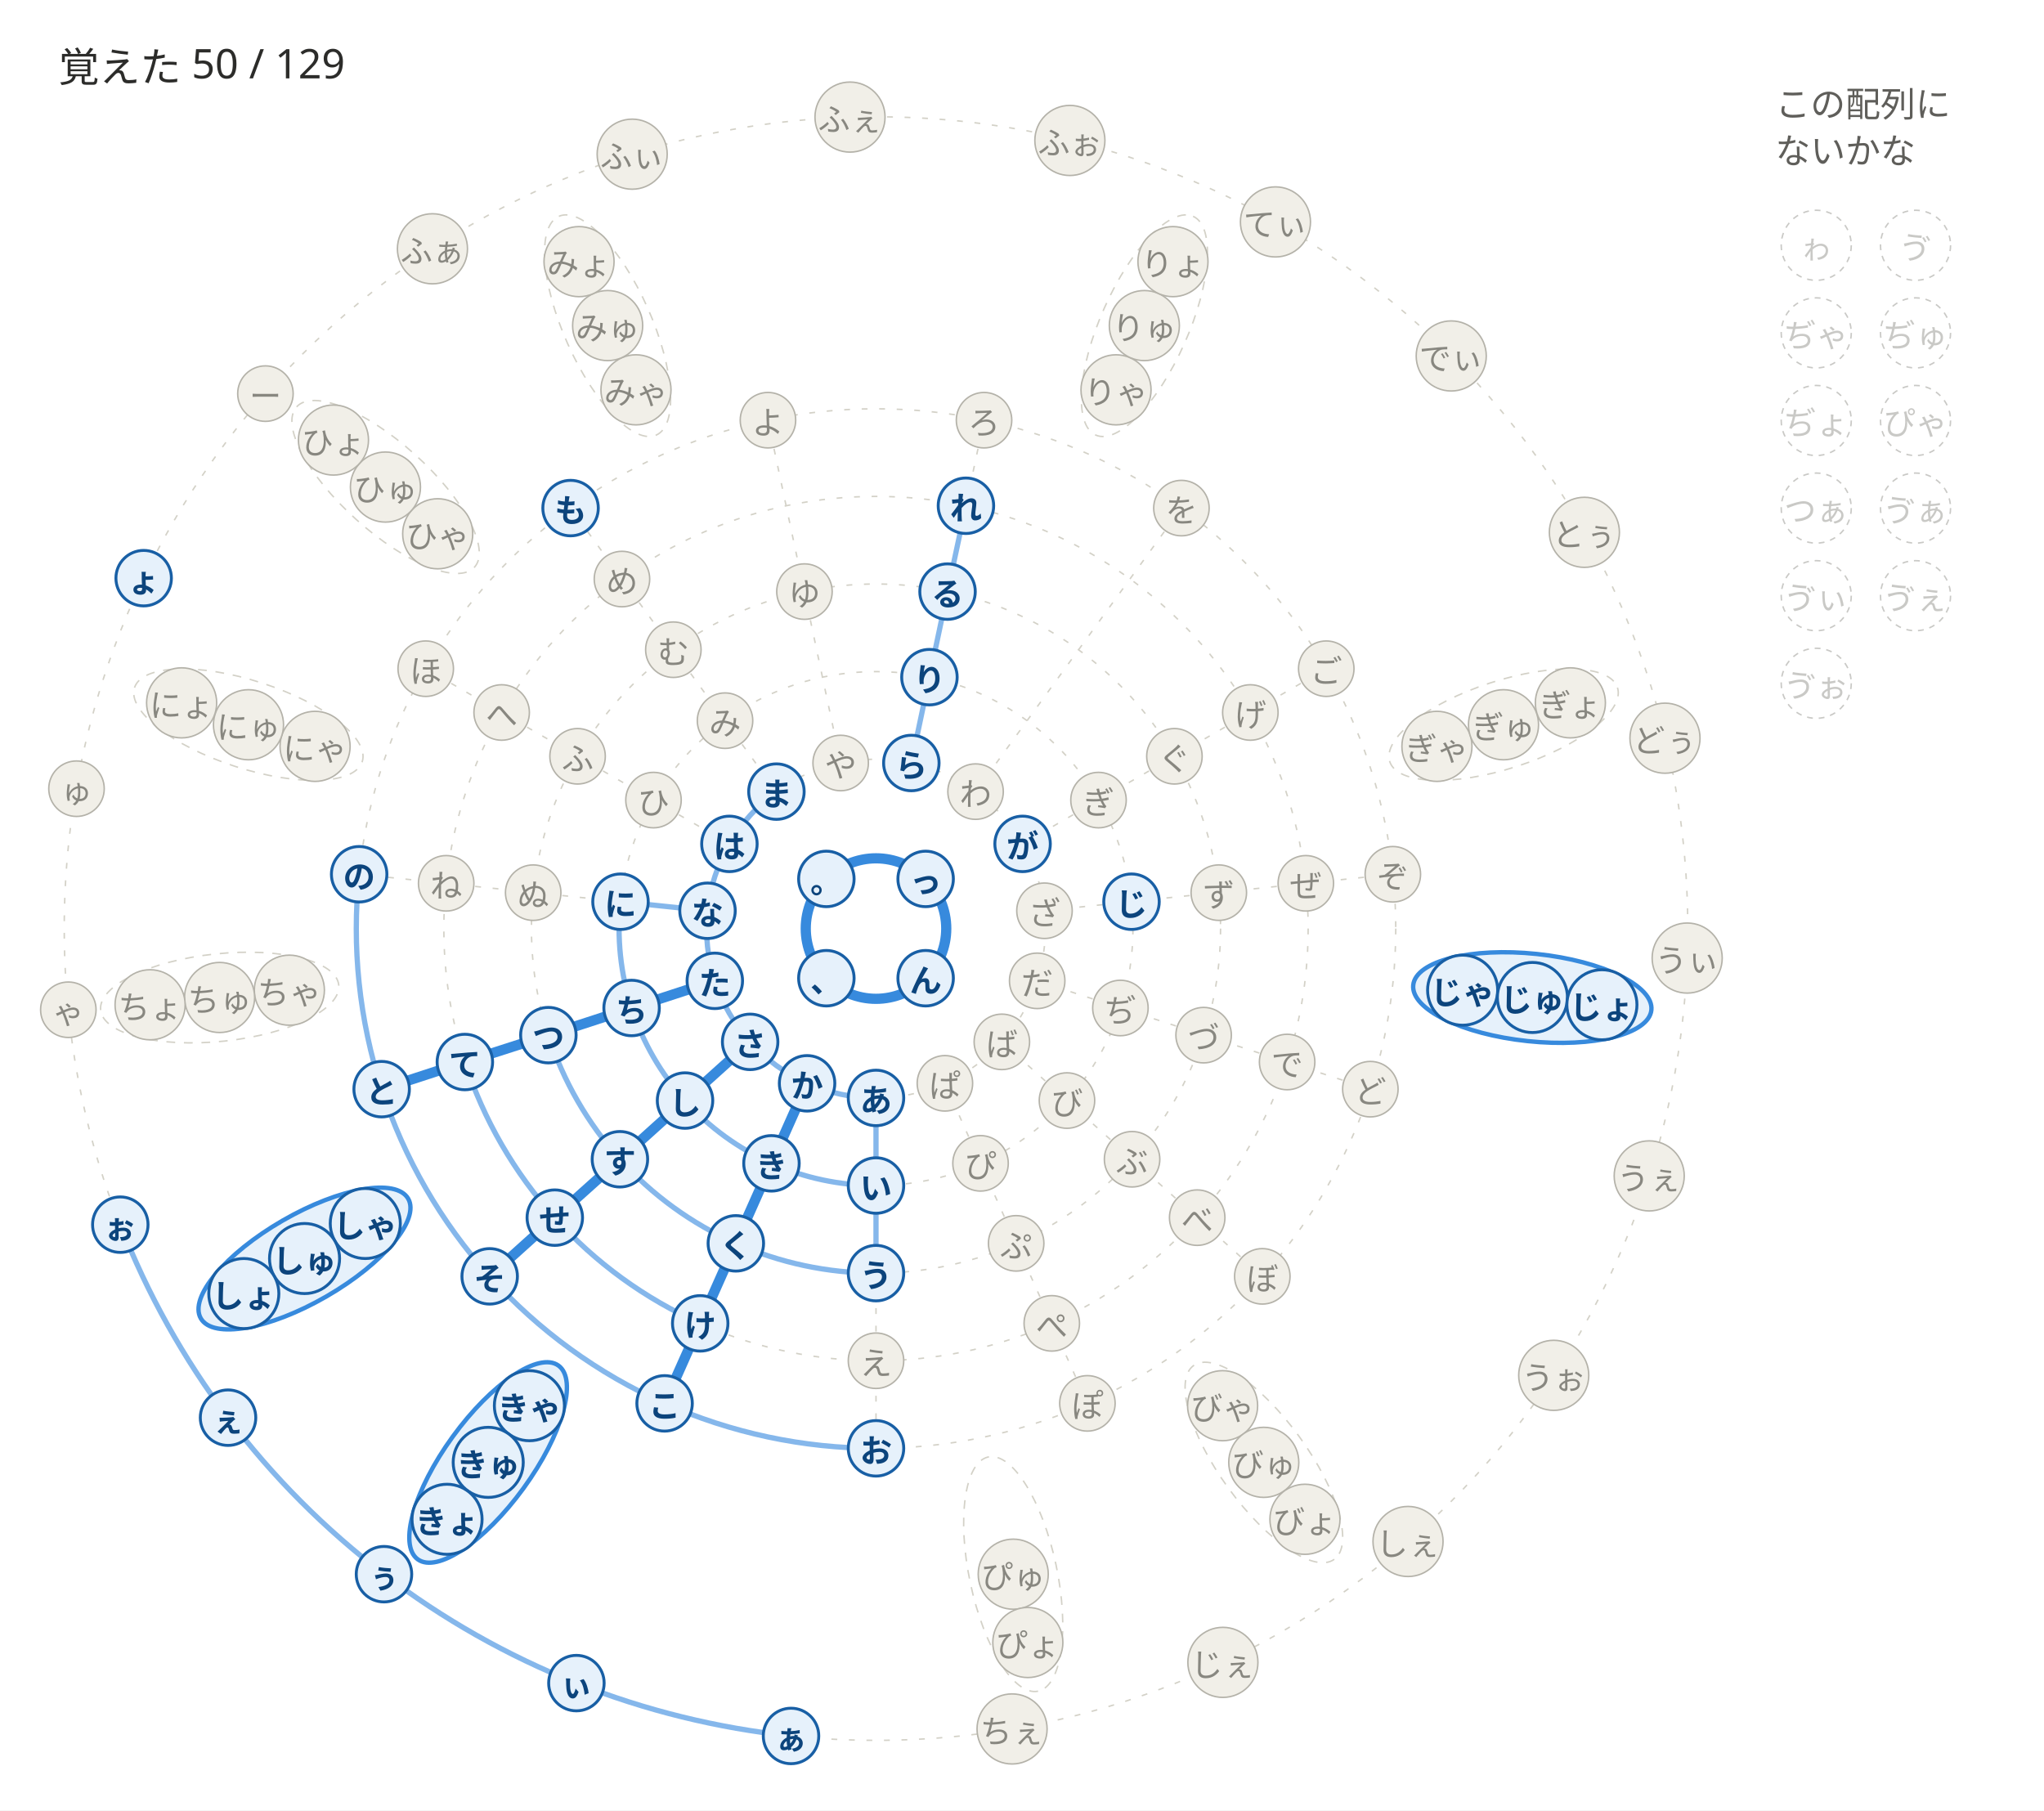
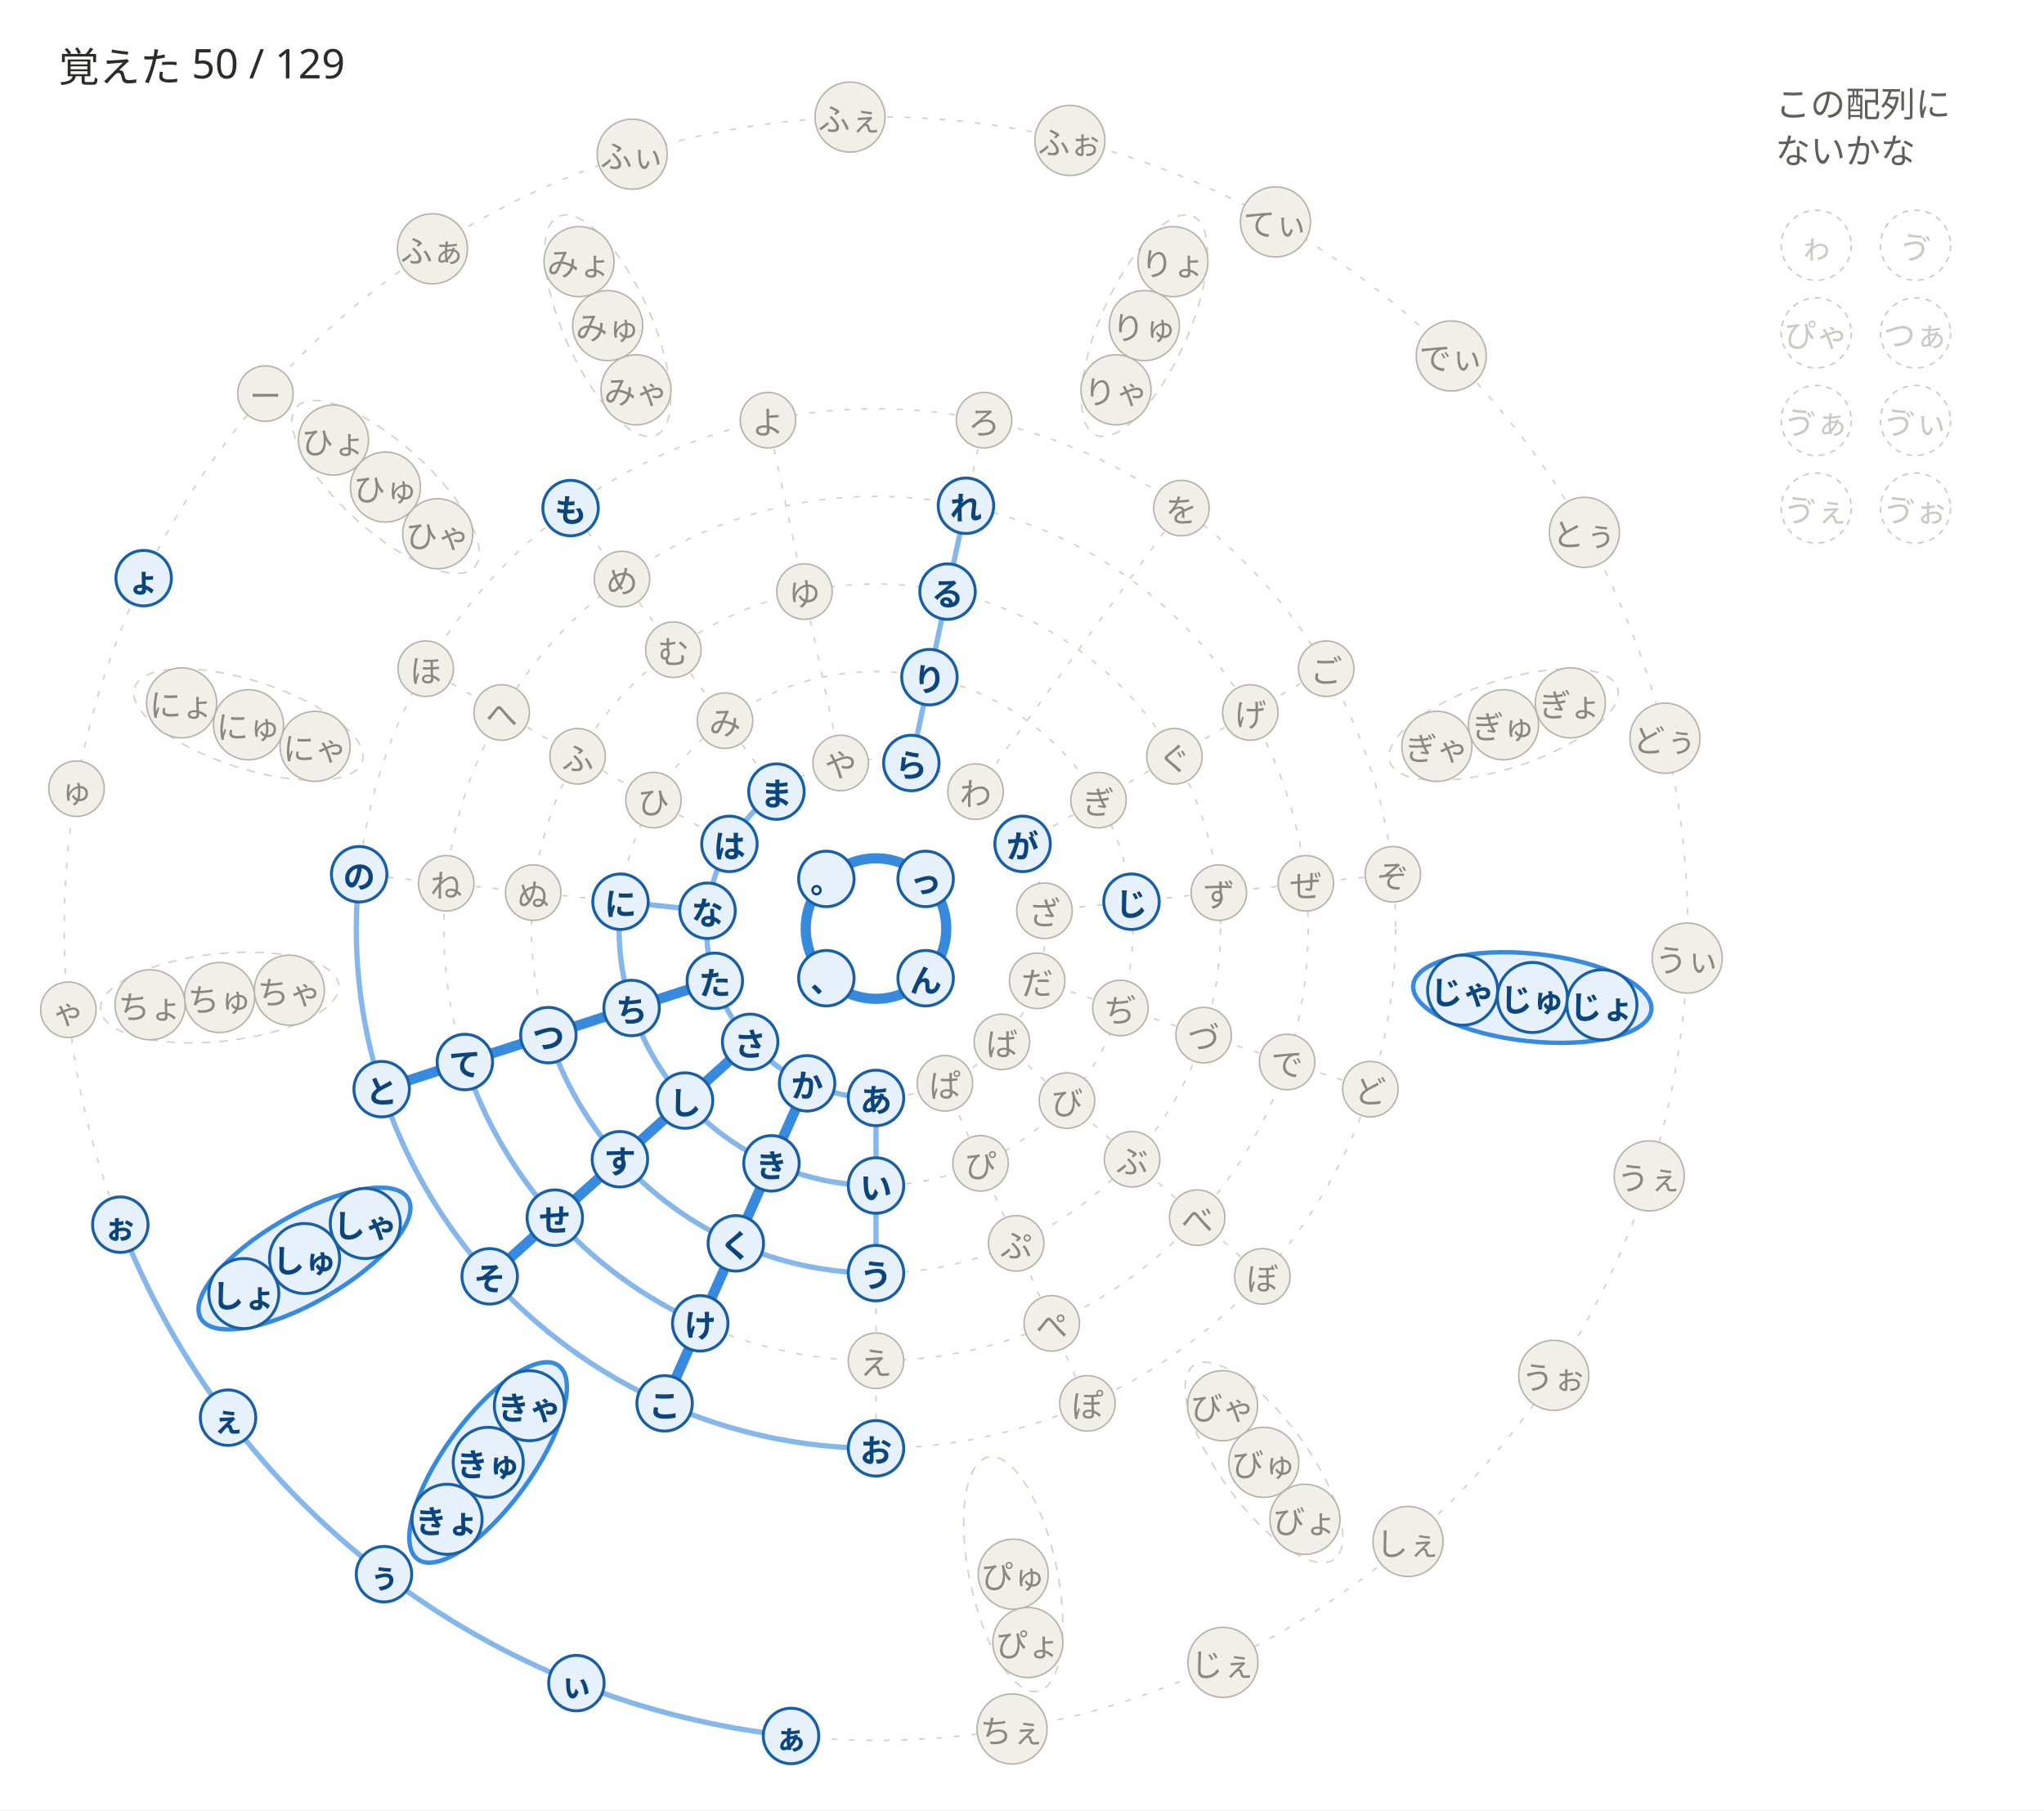
<svg xmlns="http://www.w3.org/2000/svg" viewBox="0 0 700 620" width="700" height="620" font-family="'Hiragino Sans','Yu Gothic','Meiryo',sans-serif">
  <style>.g{fill:none;stroke:#D3D1C7;stroke-width:.5;stroke-dasharray:2 4}.p,.f{fill:none;stroke-linecap:round}.p{stroke:#85B7EB;stroke-width:1.8}.f{stroke:#378ADD;stroke-width:3.5}.pe{fill:none;stroke:#D3D1C7;stroke-width:.5;stroke-dasharray:3 3}.pf{fill:#E6F1FB;stroke:#378ADD;stroke-width:1.5}text.on,text.off,text.no{font-size:11px;text-anchor:middle;dominant-baseline:central}circle.on{fill:#E6F1FB;stroke:#185FA5}text.on{fill:#0C447C;font-weight:600}circle.off{fill:#F1EFE8;stroke:#B4B2A9;stroke-width:.5}text.off{fill:#888780}circle.no{fill:none;stroke:#888780;stroke-width:.5;stroke-dasharray:2 2;opacity:.45}text.no{fill:#888780;opacity:.45}</style>
  <rect width="700" height="620" fill="#FFFFFF" />
  <text x="20" y="28" font-size="14" fill="#2C2C2A">覚えた 50 / 129</text>
  <circle cx="300" cy="318" r="58" class="g" />
  <circle cx="300" cy="318" r="88" class="g" />
  <circle cx="300" cy="318" r="118" class="g" />
  <circle cx="300" cy="318" r="148" class="g" />
  <circle cx="300" cy="318" r="178" class="g" />
  <circle cx="300" cy="318" r="278" class="g" />
  <circle cx="300" cy="318" r="24" class="g" />
  <line x1="300" y1="376" x2="300" y2="496" class="g" />
  <line x1="276.4" y1="371" x2="227.6" y2="480.6" class="g" />
  <line x1="256.9" y1="356.8" x2="167.7" y2="437.1" class="g" />
  <line x1="244.8" y1="335.9" x2="130.7" y2="373" class="g" />
  <line x1="242.3" y1="311.9" x2="123" y2="299.4" class="g" />
  <line x1="249.8" y1="289" x2="145.8" y2="229" class="g" />
  <line x1="265.9" y1="271.1" x2="195.4" y2="174" class="g" />
  <line x1="287.9" y1="261.3" x2="263" y2="143.9" class="g" />
  <line x1="312.1" y1="261.3" x2="337" y2="143.9" class="g" />
  <line x1="334.1" y1="271.1" x2="404.6" y2="174" class="g" />
  <line x1="350.2" y1="289" x2="454.2" y2="229" class="g" />
  <line x1="357.7" y1="311.9" x2="477" y2="299.4" class="g" />
  <line x1="355.2" y1="335.9" x2="469.3" y2="373" class="g" />
  <line x1="343.1" y1="356.8" x2="432.3" y2="437.1" class="g" />
  <line x1="323.6" y1="371" x2="372.4" y2="480.6" class="g" />
  <path d="M300 376L300 406" class="p" />
  <path d="M300 406L300 436" class="p" />
  <path d="M276.4 371L264.2 398.4" class="f" />
  <path d="M264.2 398.4L252 425.8" class="f" />
  <path d="M252 425.8L239.8 453.2" class="f" />
  <path d="M239.8 453.2L227.6 480.6" class="f" />
  <path d="M256.9 356.8L234.6 376.9" class="f" />
  <path d="M234.6 376.9L212.3 397" class="f" />
  <path d="M212.3 397L190 417" class="f" />
  <path d="M190 417L167.7 437.1" class="f" />
  <path d="M244.8 335.9L216.3 345.2" class="f" />
  <path d="M216.3 345.2L187.8 354.5" class="f" />
  <path d="M187.8 354.5L159.2 363.7" class="f" />
  <path d="M159.2 363.7L130.7 373" class="f" />
  <path d="M242.3 311.9L212.5 308.8" class="p" />
  <path d="M312.1 261.3L318.3 231.9" class="p" />
  <path d="M318.3 231.9L324.5 202.6" class="p" />
  <path d="M324.5 202.6L330.8 173.2" class="p" />
  <path d="M300 376A58 58 0 0 1 276.4 371" class="p" />
  <path d="M276.4 371A58 58 0 0 1 256.9 356.8" class="p" />
  <path d="M256.9 356.8A58 58 0 0 1 244.8 335.9" class="p" />
  <path d="M244.8 335.9A58 58 0 0 1 242.3 311.9" class="p" />
  <path d="M242.3 311.9A58 58 0 0 1 249.8 289" class="p" />
  <path d="M249.8 289A58 58 0 0 1 265.9 271.1" class="p" />
  <path d="M300 406A88 88 0 0 1 264.2 398.4" class="p" />
  <path d="M264.2 398.4A88 88 0 0 1 234.6 376.9" class="p" />
  <path d="M234.6 376.9A88 88 0 0 1 216.3 345.2" class="p" />
  <path d="M216.3 345.2A88 88 0 0 1 212.5 308.8" class="p" />
  <path d="M300 436A118 118 0 0 1 252 425.8" class="p" />
  <path d="M252 425.8A118 118 0 0 1 212.3 397" class="p" />
  <path d="M212.3 397A118 118 0 0 1 187.8 354.5" class="p" />
  <path d="M239.8 453.2A148 148 0 0 1 190 417" class="p" />
  <path d="M190 417A148 148 0 0 1 159.2 363.7" class="p" />
  <path d="M300 496A178 178 0 0 1 227.6 480.6" class="p" />
  <path d="M227.6 480.6A178 178 0 0 1 167.7 437.1" class="p" />
  <path d="M167.7 437.1A178 178 0 0 1 130.7 373" class="p" />
  <path d="M130.7 373A178 178 0 0 1 123 299.4" class="p" />
  <ellipse cx="226" cy="0" rx="41" ry="15" transform="translate(300 318) rotate(126)" class="pf" />
  <path d="M181.3 481.4L167.2 500.8" class="f" />
  <path d="M167.2 500.8L153.1 520.3" class="f" />
  <ellipse cx="226" cy="0" rx="41" ry="15" transform="translate(300 318) rotate(150)" class="pf" />
  <path d="M125.1 419L104.3 431" class="f" />
  <path d="M104.3 431L83.5 443" class="f" />
  <ellipse cx="226" cy="0" rx="41" ry="15" transform="translate(300 318) rotate(174)" class="pe" />
  <ellipse cx="226" cy="0" rx="41" ry="15" transform="translate(300 318) rotate(198)" class="pe" />
  <ellipse cx="226" cy="0" rx="41" ry="15" transform="translate(300 318) rotate(222)" class="pe" />
  <ellipse cx="226" cy="0" rx="41" ry="15" transform="translate(300 318) rotate(246)" class="pe" />
  <ellipse cx="226" cy="0" rx="41" ry="15" transform="translate(300 318) rotate(294)" class="pe" />
  <ellipse cx="226" cy="0" rx="41" ry="15" transform="translate(300 318) rotate(342)" class="pe" />
  <ellipse cx="226" cy="0" rx="41" ry="15" transform="translate(300 318) rotate(366)" class="pf" />
  <path d="M500.9 339.1L524.8 341.6" class="f" />
  <path d="M524.8 341.6L548.6 344.1" class="f" />
  <ellipse cx="226" cy="0" rx="41" ry="15" transform="translate(300 318) rotate(414)" class="pe" />
  <ellipse cx="226" cy="0" rx="41" ry="15" transform="translate(300 318) rotate(438)" class="pe" />
  <path d="M270.9 594.5A278 278 0 0 1 197.4 576.4" class="p" />
  <path d="M197.4 576.4A278 278 0 0 1 131.5 539.1" class="p" />
  <path d="M131.5 539.1A278 278 0 0 1 78.1 485.5" class="p" />
  <path d="M78.1 485.5A278 278 0 0 1 41.2 419.4" class="p" />
  <path d="M317 335A24 24 0 0 1 283 335" class="f" />
  <path d="M283 335A24 24 0 0 1 283 301" class="f" />
  <path d="M283 301A24 24 0 0 1 317 301" class="f" />
  <path d="M317 301A24 24 0 0 1 317 335" class="f" />
  <circle class="on" cx="181.3" cy="481.4" r="12" />
  <text class="on" x="181.3" y="481.4">きゃ</text>
  <circle class="on" cx="167.2" cy="500.8" r="12" />
  <text class="on" x="167.2" y="500.8">きゅ</text>
  <circle class="on" cx="153.1" cy="520.3" r="12" />
  <text class="on" x="153.1" y="520.3">きょ</text>
  <circle class="on" cx="125.1" cy="419" r="12" />
  <text class="on" x="125.1" y="419">しゃ</text>
  <circle class="on" cx="104.3" cy="431" r="12" />
  <text class="on" x="104.3" y="431">しゅ</text>
  <circle class="on" cx="83.5" cy="443" r="12" />
  <text class="on" x="83.5" y="443">しょ</text>
  <circle class="off" cx="99.1" cy="339.1" r="12" />
  <text class="off" x="99.1" y="339.1">ちゃ</text>
  <circle class="off" cx="75.2" cy="341.6" r="12" />
  <text class="off" x="75.2" y="341.6">ちゅ</text>
  <circle class="off" cx="51.4" cy="344.1" r="12" />
  <text class="off" x="51.4" y="344.1">ちょ</text>
  <circle class="off" cx="107.9" cy="255.6" r="12" />
  <text class="off" x="107.9" y="255.6">にゃ</text>
  <circle class="off" cx="85.1" cy="248.2" r="12" />
  <text class="off" x="85.1" y="248.2">にゅ</text>
  <circle class="off" cx="62.2" cy="240.7" r="12" />
  <text class="off" x="62.2" y="240.7">にょ</text>
  <circle class="off" cx="149.9" cy="182.8" r="12" />
  <text class="off" x="149.9" y="182.8">ひゃ</text>
  <circle class="off" cx="132" cy="166.8" r="12" />
  <text class="off" x="132" y="166.8">ひゅ</text>
  <circle class="off" cx="114.2" cy="150.7" r="12" />
  <text class="off" x="114.2" y="150.7">ひょ</text>
  <circle class="off" cx="217.8" cy="133.5" r="12" />
  <text class="off" x="217.8" y="133.5">みゃ</text>
  <circle class="off" cx="208.1" cy="111.5" r="12" />
  <text class="off" x="208.1" y="111.5">みゅ</text>
  <circle class="off" cx="198.3" cy="89.6" r="12" />
  <text class="off" x="198.3" y="89.6">みょ</text>
  <circle class="off" cx="382.2" cy="133.5" r="12" />
  <text class="off" x="382.2" y="133.5">りゃ</text>
  <circle class="off" cx="391.9" cy="111.5" r="12" />
  <text class="off" x="391.9" y="111.5">りゅ</text>
  <circle class="off" cx="401.7" cy="89.6" r="12" />
  <text class="off" x="401.7" y="89.6">りょ</text>
  <circle class="off" cx="492.1" cy="255.6" r="12" />
  <text class="off" x="492.1" y="255.6">ぎゃ</text>
  <circle class="off" cx="514.9" cy="248.2" r="12" />
  <text class="off" x="514.9" y="248.2">ぎゅ</text>
  <circle class="off" cx="537.8" cy="240.7" r="12" />
  <text class="off" x="537.8" y="240.7">ぎょ</text>
  <circle class="on" cx="500.9" cy="339.1" r="12" />
  <text class="on" x="500.9" y="339.1">じゃ</text>
  <circle class="on" cx="524.8" cy="341.6" r="12" />
  <text class="on" x="524.8" y="341.6">じゅ</text>
  <circle class="on" cx="548.6" cy="344.1" r="12" />
  <text class="on" x="548.6" y="344.1">じょ</text>
  <circle class="off" cx="418.7" cy="481.4" r="12" />
  <text class="off" x="418.7" y="481.4">びゃ</text>
  <circle class="off" cx="432.8" cy="500.8" r="12" />
  <text class="off" x="432.8" y="500.8">びゅ</text>
  <circle class="off" cx="446.9" cy="520.3" r="12" />
  <text class="off" x="446.9" y="520.3">びょ</text>
  <circle class="off" cx="347" cy="539.1" r="12" />
  <text class="off" x="347" y="539.1">ぴゅ</text>
  <circle class="off" cx="352" cy="562.5" r="12" />
  <text class="off" x="352" y="562.5">ぴょ</text>
  <circle class="on" cx="300" cy="376" r="9.5" />
  <text class="on" x="300" y="376">あ</text>
  <circle class="on" cx="300" cy="406" r="9.5" />
  <text class="on" x="300" y="406">い</text>
  <circle class="on" cx="300" cy="436" r="9.5" />
  <text class="on" x="300" y="436">う</text>
  <circle class="off" cx="300" cy="466" r="9.5" />
  <text class="off" x="300" y="466">え</text>
  <circle class="on" cx="300" cy="496" r="9.5" />
  <text class="on" x="300" y="496">お</text>
  <circle class="on" cx="276.4" cy="371" r="9.5" />
  <text class="on" x="276.4" y="371">か</text>
  <circle class="on" cx="264.2" cy="398.4" r="9.5" />
  <text class="on" x="264.2" y="398.4">き</text>
  <circle class="on" cx="252" cy="425.8" r="9.5" />
  <text class="on" x="252" y="425.8">く</text>
  <circle class="on" cx="239.8" cy="453.2" r="9.5" />
  <text class="on" x="239.8" y="453.2">け</text>
  <circle class="on" cx="227.6" cy="480.6" r="9.5" />
  <text class="on" x="227.6" y="480.6">こ</text>
  <circle class="on" cx="256.9" cy="356.8" r="9.5" />
  <text class="on" x="256.9" y="356.8">さ</text>
  <circle class="on" cx="234.6" cy="376.9" r="9.5" />
  <text class="on" x="234.6" y="376.9">し</text>
  <circle class="on" cx="212.3" cy="397" r="9.5" />
  <text class="on" x="212.3" y="397">す</text>
  <circle class="on" cx="190" cy="417" r="9.5" />
  <text class="on" x="190" y="417">せ</text>
  <circle class="on" cx="167.7" cy="437.1" r="9.5" />
  <text class="on" x="167.7" y="437.1">そ</text>
  <circle class="on" cx="244.8" cy="335.9" r="9.5" />
  <text class="on" x="244.8" y="335.9">た</text>
  <circle class="on" cx="216.3" cy="345.2" r="9.5" />
  <text class="on" x="216.3" y="345.2">ち</text>
  <circle class="on" cx="187.8" cy="354.5" r="9.5" />
  <text class="on" x="187.8" y="354.5">つ</text>
  <circle class="on" cx="159.2" cy="363.7" r="9.5" />
  <text class="on" x="159.2" y="363.7">て</text>
  <circle class="on" cx="130.7" cy="373" r="9.5" />
  <text class="on" x="130.7" y="373">と</text>
  <circle class="on" cx="242.3" cy="311.9" r="9.5" />
  <text class="on" x="242.3" y="311.9">な</text>
  <circle class="on" cx="212.5" cy="308.8" r="9.5" />
  <text class="on" x="212.5" y="308.8">に</text>
  <circle class="off" cx="182.6" cy="305.7" r="9.5" />
  <text class="off" x="182.6" y="305.7">ぬ</text>
  <circle class="off" cx="152.8" cy="302.5" r="9.5" />
  <text class="off" x="152.8" y="302.5">ね</text>
  <circle class="on" cx="123" cy="299.4" r="9.5" />
  <text class="on" x="123" y="299.4">の</text>
  <circle class="on" cx="249.8" cy="289" r="9.5" />
  <text class="on" x="249.8" y="289">は</text>
  <circle class="off" cx="223.8" cy="274" r="9.5" />
  <text class="off" x="223.8" y="274">ひ</text>
  <circle class="off" cx="197.8" cy="259" r="9.5" />
  <text class="off" x="197.8" y="259">ふ</text>
  <circle class="off" cx="171.8" cy="244" r="9.5" />
  <text class="off" x="171.8" y="244">へ</text>
  <circle class="off" cx="145.8" cy="229" r="9.5" />
  <text class="off" x="145.8" y="229">ほ</text>
  <circle class="on" cx="265.9" cy="271.1" r="9.5" />
  <text class="on" x="265.9" y="271.1">ま</text>
  <circle class="off" cx="248.3" cy="246.8" r="9.5" />
  <text class="off" x="248.3" y="246.8">み</text>
  <circle class="off" cx="230.6" cy="222.5" r="9.5" />
  <text class="off" x="230.6" y="222.5">む</text>
  <circle class="off" cx="213" cy="198.3" r="9.5" />
  <text class="off" x="213" y="198.3">め</text>
  <circle class="on" cx="195.4" cy="174" r="9.5" />
  <text class="on" x="195.4" y="174">も</text>
  <circle class="off" cx="287.9" cy="261.3" r="9.5" />
  <text class="off" x="287.9" y="261.3">や</text>
  <circle class="off" cx="275.5" cy="202.6" r="9.5" />
  <text class="off" x="275.5" y="202.6">ゆ</text>
  <circle class="off" cx="263" cy="143.9" r="9.5" />
  <text class="off" x="263" y="143.9">よ</text>
  <circle class="on" cx="312.1" cy="261.3" r="9.5" />
  <text class="on" x="312.1" y="261.3">ら</text>
  <circle class="on" cx="318.3" cy="231.9" r="9.5" />
  <text class="on" x="318.3" y="231.9">り</text>
  <circle class="on" cx="324.5" cy="202.6" r="9.5" />
  <text class="on" x="324.5" y="202.6">る</text>
  <circle class="on" cx="330.8" cy="173.2" r="9.5" />
  <text class="on" x="330.8" y="173.2">れ</text>
  <circle class="off" cx="337" cy="143.9" r="9.5" />
  <text class="off" x="337" y="143.9">ろ</text>
  <circle class="off" cx="334.1" cy="271.1" r="9.5" />
  <text class="off" x="334.1" y="271.1">わ</text>
  <circle class="off" cx="404.6" cy="174" r="9.5" />
  <text class="off" x="404.6" y="174">を</text>
  <circle class="on" cx="350.2" cy="289" r="9.5" />
  <text class="on" x="350.2" y="289">が</text>
  <circle class="off" cx="376.2" cy="274" r="9.5" />
  <text class="off" x="376.2" y="274">ぎ</text>
  <circle class="off" cx="402.2" cy="259" r="9.5" />
  <text class="off" x="402.2" y="259">ぐ</text>
  <circle class="off" cx="428.2" cy="244" r="9.5" />
  <text class="off" x="428.2" y="244">げ</text>
  <circle class="off" cx="454.2" cy="229" r="9.5" />
  <text class="off" x="454.2" y="229">ご</text>
  <circle class="off" cx="357.7" cy="311.9" r="9.5" />
  <text class="off" x="357.7" y="311.9">ざ</text>
  <circle class="on" cx="387.5" cy="308.8" r="9.5" />
  <text class="on" x="387.5" y="308.8">じ</text>
  <circle class="off" cx="417.4" cy="305.7" r="9.5" />
  <text class="off" x="417.4" y="305.7">ず</text>
  <circle class="off" cx="447.2" cy="302.5" r="9.5" />
  <text class="off" x="447.2" y="302.5">ぜ</text>
  <circle class="off" cx="477" cy="299.4" r="9.5" />
  <text class="off" x="477" y="299.4">ぞ</text>
  <circle class="off" cx="355.2" cy="335.9" r="9.5" />
  <text class="off" x="355.2" y="335.9">だ</text>
  <circle class="off" cx="383.7" cy="345.2" r="9.5" />
  <text class="off" x="383.7" y="345.2">ぢ</text>
  <circle class="off" cx="412.2" cy="354.5" r="9.5" />
  <text class="off" x="412.2" y="354.5">づ</text>
  <circle class="off" cx="440.8" cy="363.7" r="9.5" />
  <text class="off" x="440.8" y="363.7">で</text>
  <circle class="off" cx="469.3" cy="373" r="9.5" />
  <text class="off" x="469.3" y="373">ど</text>
  <circle class="off" cx="343.1" cy="356.8" r="9.5" />
  <text class="off" x="343.1" y="356.8">ば</text>
  <circle class="off" cx="365.4" cy="376.9" r="9.5" />
  <text class="off" x="365.4" y="376.9">び</text>
  <circle class="off" cx="387.7" cy="397" r="9.5" />
  <text class="off" x="387.7" y="397">ぶ</text>
  <circle class="off" cx="410" cy="417" r="9.5" />
  <text class="off" x="410" y="417">べ</text>
  <circle class="off" cx="432.3" cy="437.1" r="9.5" />
  <text class="off" x="432.3" y="437.1">ぼ</text>
  <circle class="off" cx="323.6" cy="371" r="9.5" />
  <text class="off" x="323.6" y="371">ぱ</text>
  <circle class="off" cx="335.8" cy="398.4" r="9.5" />
  <text class="off" x="335.8" y="398.4">ぴ</text>
  <circle class="off" cx="348" cy="425.8" r="9.5" />
  <text class="off" x="348" y="425.8">ぷ</text>
  <circle class="off" cx="360.2" cy="453.2" r="9.5" />
  <text class="off" x="360.2" y="453.2">ぺ</text>
  <circle class="off" cx="372.4" cy="480.6" r="9.5" />
  <text class="off" x="372.4" y="480.6">ぽ</text>
  <circle class="on" cx="270.9" cy="594.5" r="9.5" />
  <text class="on" x="270.9" y="594.5">ぁ</text>
  <circle class="on" cx="197.4" cy="576.4" r="9.5" />
  <text class="on" x="197.4" y="576.4">ぃ</text>
  <circle class="on" cx="131.5" cy="539.1" r="9.5" />
  <text class="on" x="131.5" y="539.1">ぅ</text>
  <circle class="on" cx="78.1" cy="485.5" r="9.5" />
  <text class="on" x="78.1" y="485.5">ぇ</text>
  <circle class="on" cx="41.2" cy="419.4" r="9.5" />
  <text class="on" x="41.2" y="419.4">ぉ</text>
  <circle class="off" cx="23.4" cy="345.8" r="9.5" />
  <text class="off" x="23.4" y="345.8">ゃ</text>
  <circle class="off" cx="26.2" cy="270.1" r="9.5" />
  <text class="off" x="26.2" y="270.1">ゅ</text>
  <circle class="on" cx="49.2" cy="198" r="9.5" />
  <text class="on" x="49.2" y="198">ょ</text>
  <circle class="off" cx="90.9" cy="134.8" r="9.5" />
  <text class="off" x="90.9" y="134.8">ー</text>
  <circle class="off" cx="148.1" cy="85.2" r="12" />
  <text class="off" x="148.1" y="85.2">ふぁ</text>
  <circle class="off" cx="216.5" cy="52.8" r="12" />
  <text class="off" x="216.5" y="52.8">ふぃ</text>
  <circle class="off" cx="291.1" cy="40.1" r="12" />
  <text class="off" x="291.1" y="40.1">ふぇ</text>
  <circle class="off" cx="366.4" cy="48.1" r="12" />
  <text class="off" x="366.4" y="48.1">ふぉ</text>
  <circle class="off" cx="436.8" cy="76" r="12" />
  <text class="off" x="436.8" y="76">てぃ</text>
  <circle class="off" cx="497" cy="121.9" r="12" />
  <text class="off" x="497" y="121.9">でぃ</text>
  <circle class="off" cx="542.6" cy="182.3" r="12" />
  <text class="off" x="542.6" y="182.3">とぅ</text>
  <circle class="off" cx="570.2" cy="252.8" r="12" />
  <text class="off" x="570.2" y="252.8">どぅ</text>
  <circle class="off" cx="577.8" cy="328.1" r="12" />
  <text class="off" x="577.8" y="328.1">うぃ</text>
  <circle class="off" cx="564.8" cy="402.7" r="12" />
  <text class="off" x="564.8" y="402.7">うぇ</text>
  <circle class="off" cx="532.1" cy="471" r="12" />
  <text class="off" x="532.1" y="471">うぉ</text>
  <circle class="off" cx="482.2" cy="527.9" r="12" />
  <text class="off" x="482.2" y="527.9">しぇ</text>
  <circle class="off" cx="418.8" cy="569.3" r="12" />
  <text class="off" x="418.8" y="569.3">じぇ</text>
  <circle class="off" cx="346.6" cy="592.1" r="12" />
  <text class="off" x="346.6" y="592.1">ちぇ</text>
  <circle class="on" cx="317" cy="335" r="9.5" />
  <text class="on" x="317" y="335">ん</text>
  <circle class="on" cx="283" cy="335" r="9.5" />
  <text class="on" x="283" y="335">、</text>
  <circle class="on" cx="283" cy="301" r="9.5" />
  <text class="on" x="283" y="301">。</text>
  <circle class="on" cx="317" cy="301" r="9.5" />
  <text class="on" x="317" y="301">っ</text>
  <text x="608" y="40" font-size="12" fill="#5F5E5A">この配列に</text>
  <text x="608" y="56" font-size="12" fill="#5F5E5A">ないかな</text>
  <circle class="no" cx="622" cy="84" r="12" />
  <text class="no" x="622" y="84">ゎ</text>
  <circle class="no" cx="656" cy="84" r="12" />
  <text class="no" x="656" y="84">ゔ</text>
  <circle class="no" cx="622" cy="114" r="12" />
-   <text class="no" x="622" y="114">ぢゃ</text>
+   <text class="no" x="622" y="114">ぴゃ</text>
  <circle class="no" cx="656" cy="114" r="12" />
-   <text class="no" x="656" y="114">ぢゅ</text>
+   <text class="no" x="656" y="114">つぁ</text>
  <circle class="no" cx="622" cy="144" r="12" />
-   <text class="no" x="622" y="144">ぢょ</text>
+   <text class="no" x="622" y="144">ゔぁ</text>
  <circle class="no" cx="656" cy="144" r="12" />
-   <text class="no" x="656" y="144">ぴゃ</text>
+   <text class="no" x="656" y="144">ゔぃ</text>
  <circle class="no" cx="622" cy="174" r="12" />
-   <text class="no" x="622" y="174">つぁ</text>
+   <text class="no" x="622" y="174">ゔぇ</text>
  <circle class="no" cx="656" cy="174" r="12" />
-   <text class="no" x="656" y="174">ゔぁ</text>
-   <circle class="no" cx="622" cy="204" r="12" />
-   <text class="no" x="622" y="204">ゔぃ</text>
-   <circle class="no" cx="656" cy="204" r="12" />
-   <text class="no" x="656" y="204">ゔぇ</text>
-   <circle class="no" cx="622" cy="234" r="12" />
-   <text class="no" x="622" y="234">ゔぉ</text>
+   <text class="no" x="656" y="174">ゔぉ</text>
</svg>
